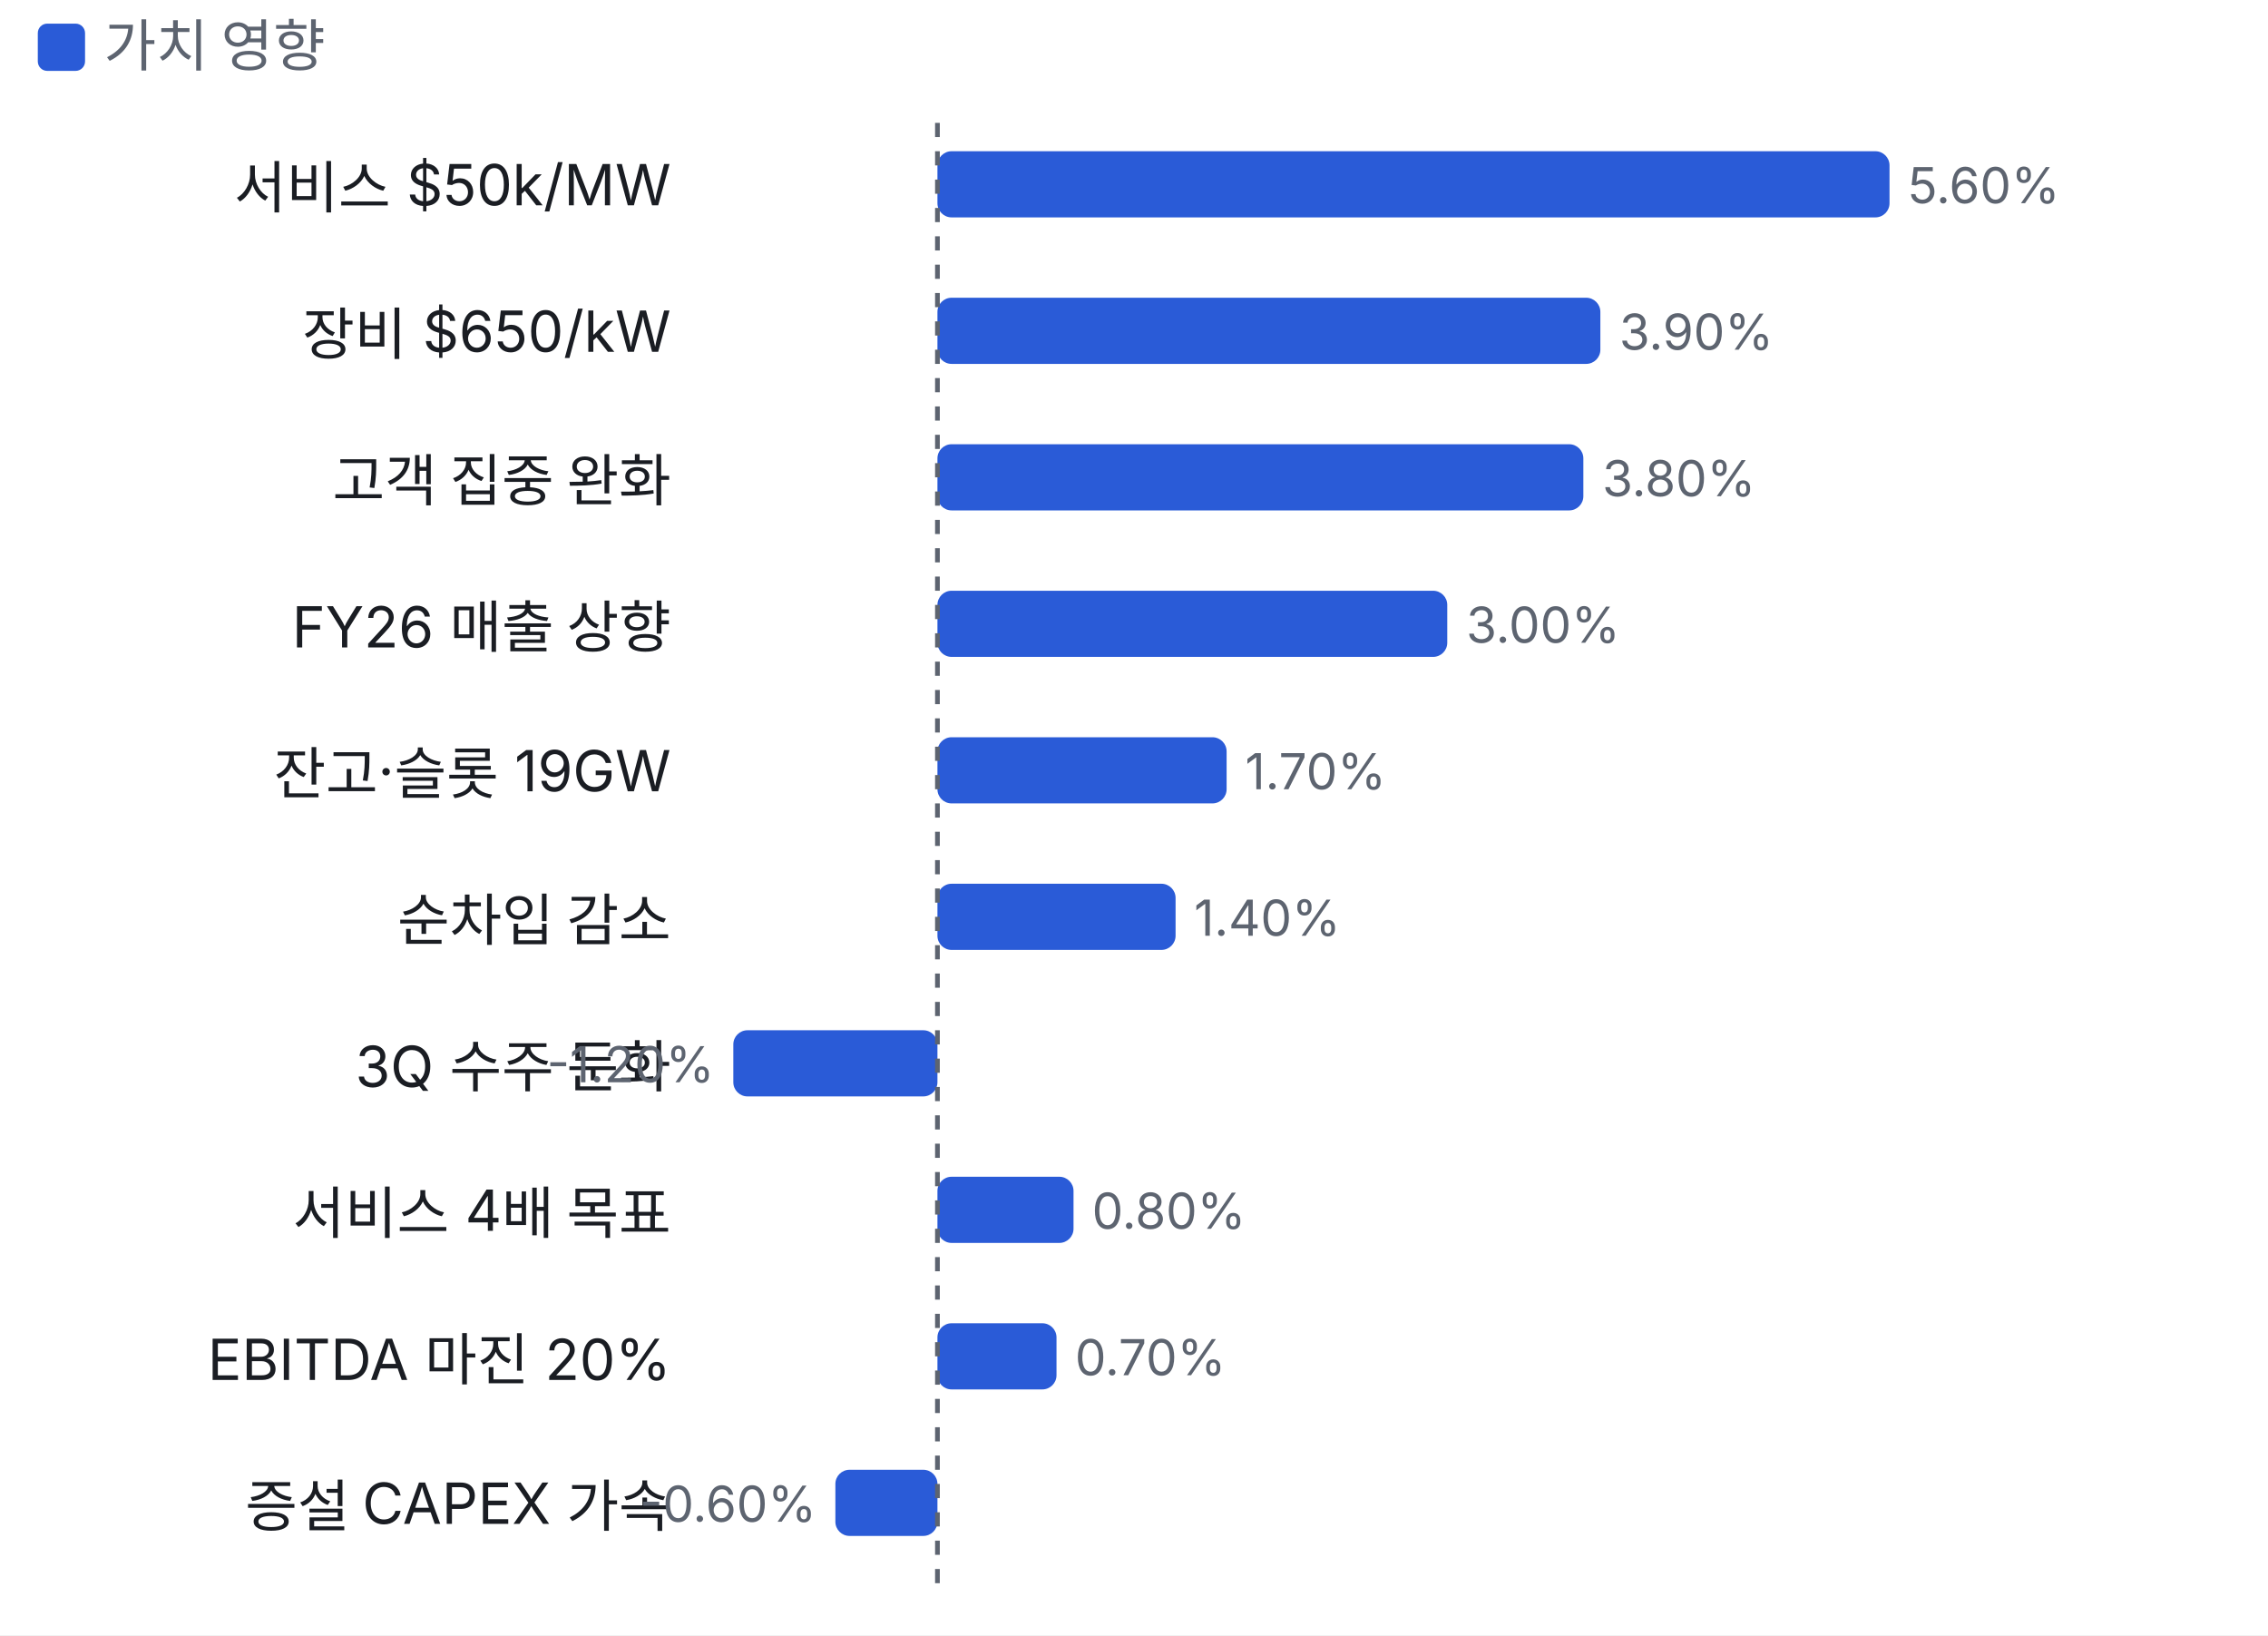
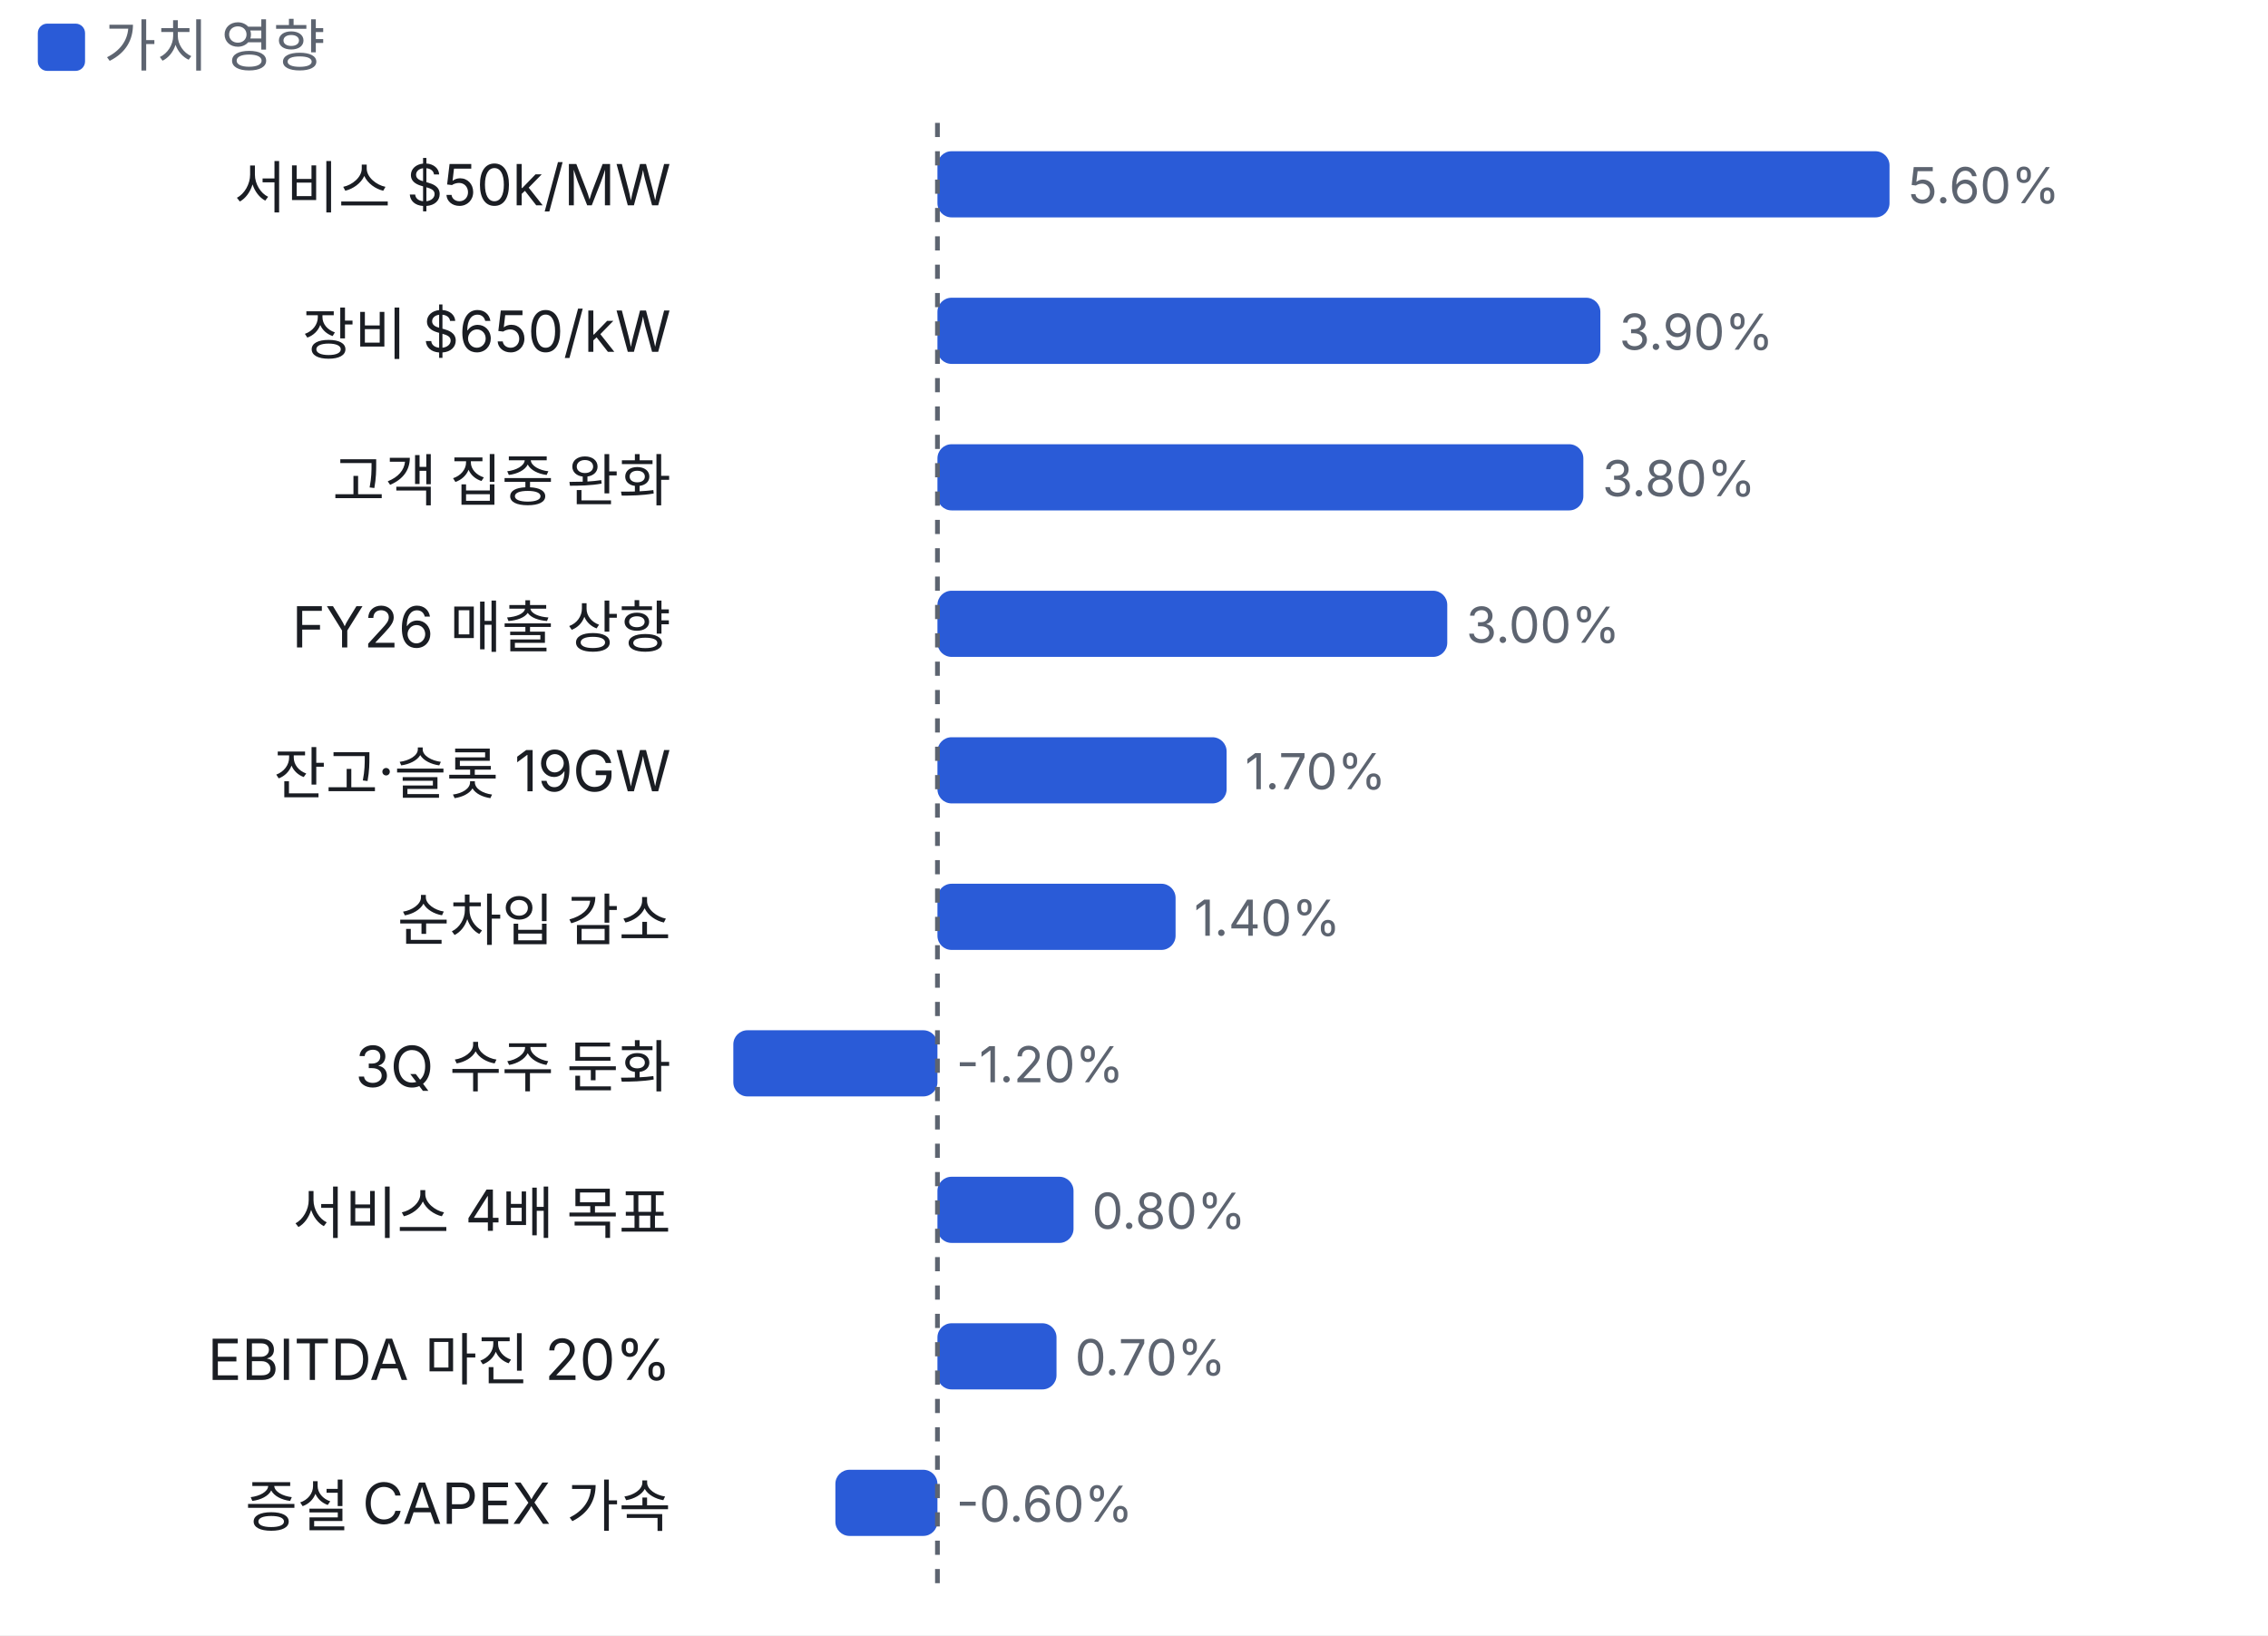
<svg xmlns="http://www.w3.org/2000/svg" viewBox="0 0 480 346" width="480" height="346">
  <style>text{fill:#5d6470;font-size:10.5px;font-family:-apple-system,'Apple SD Gothic Neo','Malgun Gothic',sans-serif}</style>
  <rect width="100%" height="100%" fill="#ffffff" />
  <rect x="8" y="5" width="10" height="10" rx="2" fill="#2a5bd7" />
  <text x="22" y="14" style="font-size:12px">가치 영향</text>
  <g transform="translate(0,22)">
    <text x="142" y="22" text-anchor="end" style="fill:#1a1d23;font-size:12px">
      <tspan x="142" dy="0">서비스 $50k/MW</tspan>
    </text>
    <rect x="198.4" y="10" width="201.5" height="14" rx="3" fill="#2a5bd7" />
    <text x="403.8" y="21">5.60%</text>
    <text x="142" y="53" text-anchor="end" style="fill:#1a1d23;font-size:12px">
      <tspan x="142" dy="0">장비 $650/kW</tspan>
    </text>
    <rect x="198.4" y="41" width="140.3" height="14" rx="3" fill="#2a5bd7" />
    <text x="342.7" y="52">3.90%</text>
    <text x="142" y="84" text-anchor="end" style="fill:#1a1d23;font-size:12px">
      <tspan x="142" dy="0">고객 집중 완화</tspan>
    </text>
    <rect x="198.4" y="72" width="136.7" height="14" rx="3" fill="#2a5bd7" />
    <text x="339.1" y="83">3.80%</text>
    <text x="142" y="115" text-anchor="end" style="fill:#1a1d23;font-size:12px">
      <tspan x="142" dy="0">FY26 매출 상향</tspan>
    </text>
    <rect x="198.4" y="103" width="107.9" height="14" rx="3" fill="#2a5bd7" />
    <text x="310.3" y="114">3.00%</text>
    <text x="142" y="146" text-anchor="end" style="fill:#1a1d23;font-size:12px">
      <tspan x="142" dy="0">잔고·슬롯 19GW</tspan>
    </text>
    <rect x="198.4" y="134" width="61.2" height="14" rx="3" fill="#2a5bd7" />
    <text x="263.5" y="145">1.70%</text>
    <text x="142" y="177" text-anchor="end" style="fill:#1a1d23;font-size:12px">
      <tspan x="142" dy="0">순차입 감소</tspan>
    </text>
    <rect x="198.4" y="165" width="50.4" height="14" rx="3" fill="#2a5bd7" />
    <text x="252.7" y="176">1.40%</text>
    <text x="142" y="208" text-anchor="end" style="fill:#1a1d23;font-size:12px">
      <tspan x="142" dy="0">3Q 수주 둔화</tspan>
    </text>
    <rect x="155.2" y="196" width="43.2" height="14" rx="3" fill="#2a5bd7" />
-     <text x="151.2" y="207" text-anchor="end">-1.20%</text>
+     <text x="202.4" y="207">-1.20%</text>
    <text x="142" y="239" text-anchor="end" style="fill:#1a1d23;font-size:12px">
      <tspan x="142" dy="0">서비스 4배 목표</tspan>
    </text>
    <rect x="198.4" y="227" width="28.8" height="14" rx="3" fill="#2a5bd7" />
    <text x="231.1" y="238">0.80%</text>
    <text x="142" y="270" text-anchor="end" style="fill:#1a1d23;font-size:12px">
      <tspan x="142" dy="0">EBITDA 마진 20%</tspan>
    </text>
    <rect x="198.4" y="258" width="25.2" height="14" rx="3" fill="#2a5bd7" />
    <text x="227.5" y="269">0.70%</text>
    <text x="142" y="301" text-anchor="end" style="fill:#1a1d23;font-size:12px">
      <tspan x="142" dy="0">증설 CAPEX 가속</tspan>
    </text>
    <rect x="176.8" y="289" width="21.6" height="14" rx="3" fill="#2a5bd7" />
-     <text x="172.8" y="300" text-anchor="end">-0.60%</text>
+     <text x="202.4" y="300">-0.60%</text>
    <line x1="198.4" x2="198.4" y1="4" y2="314" stroke="#5d6470" stroke-dasharray="3 3" />
  </g>
</svg>
